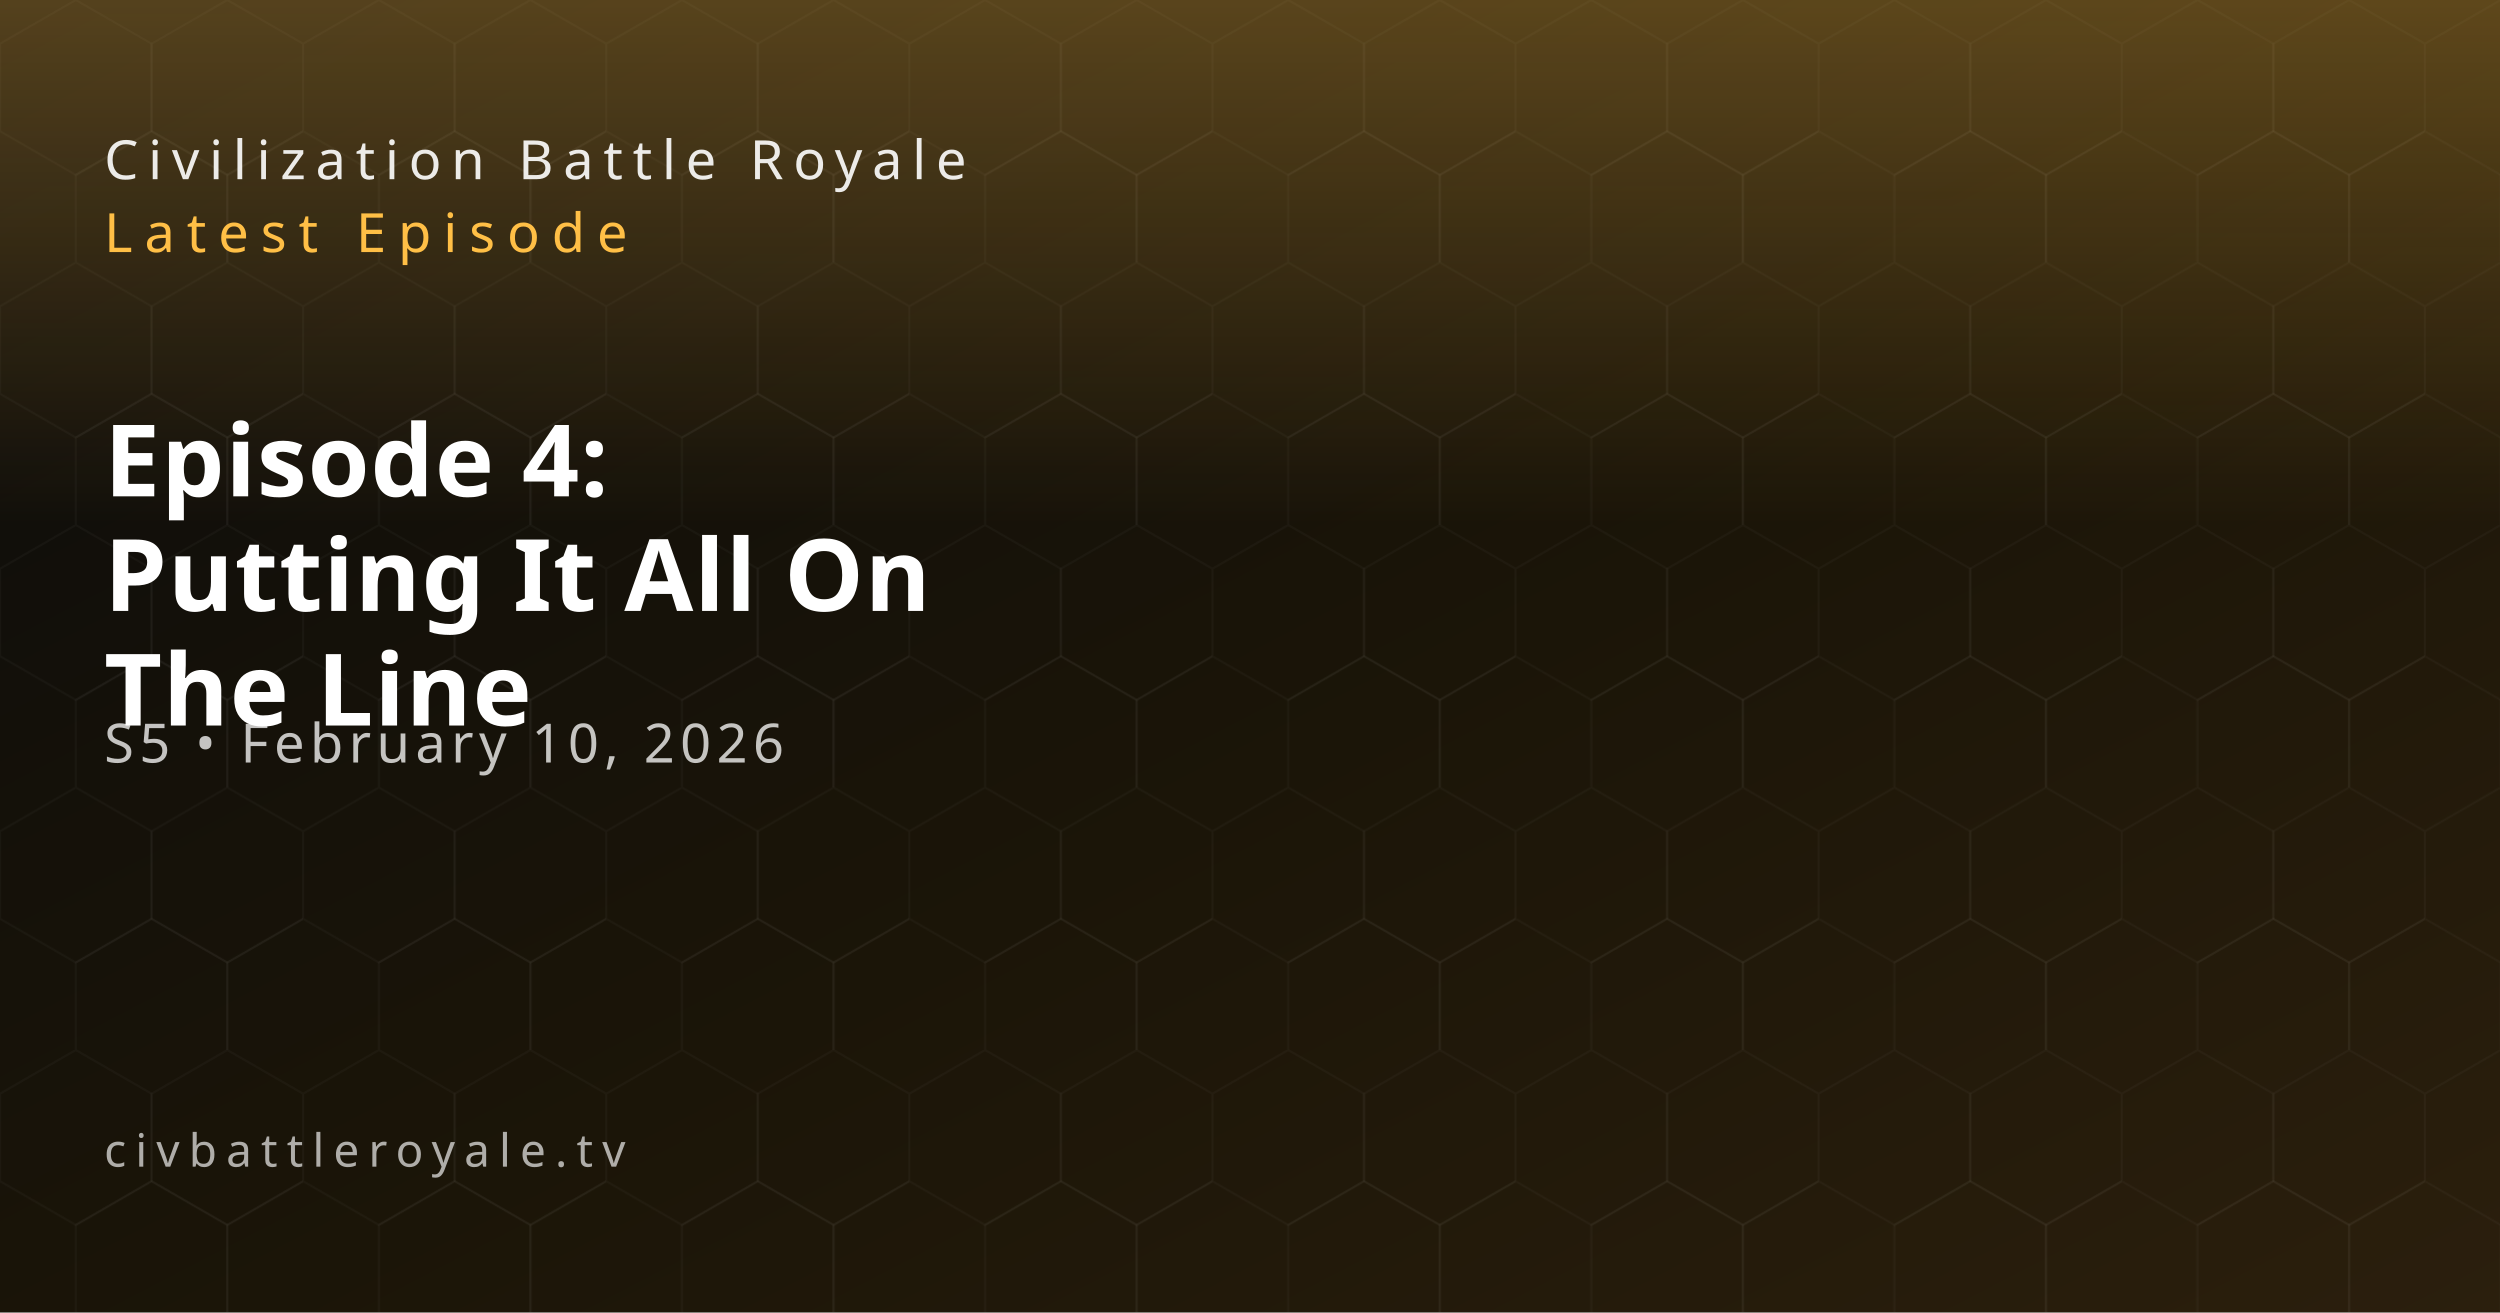
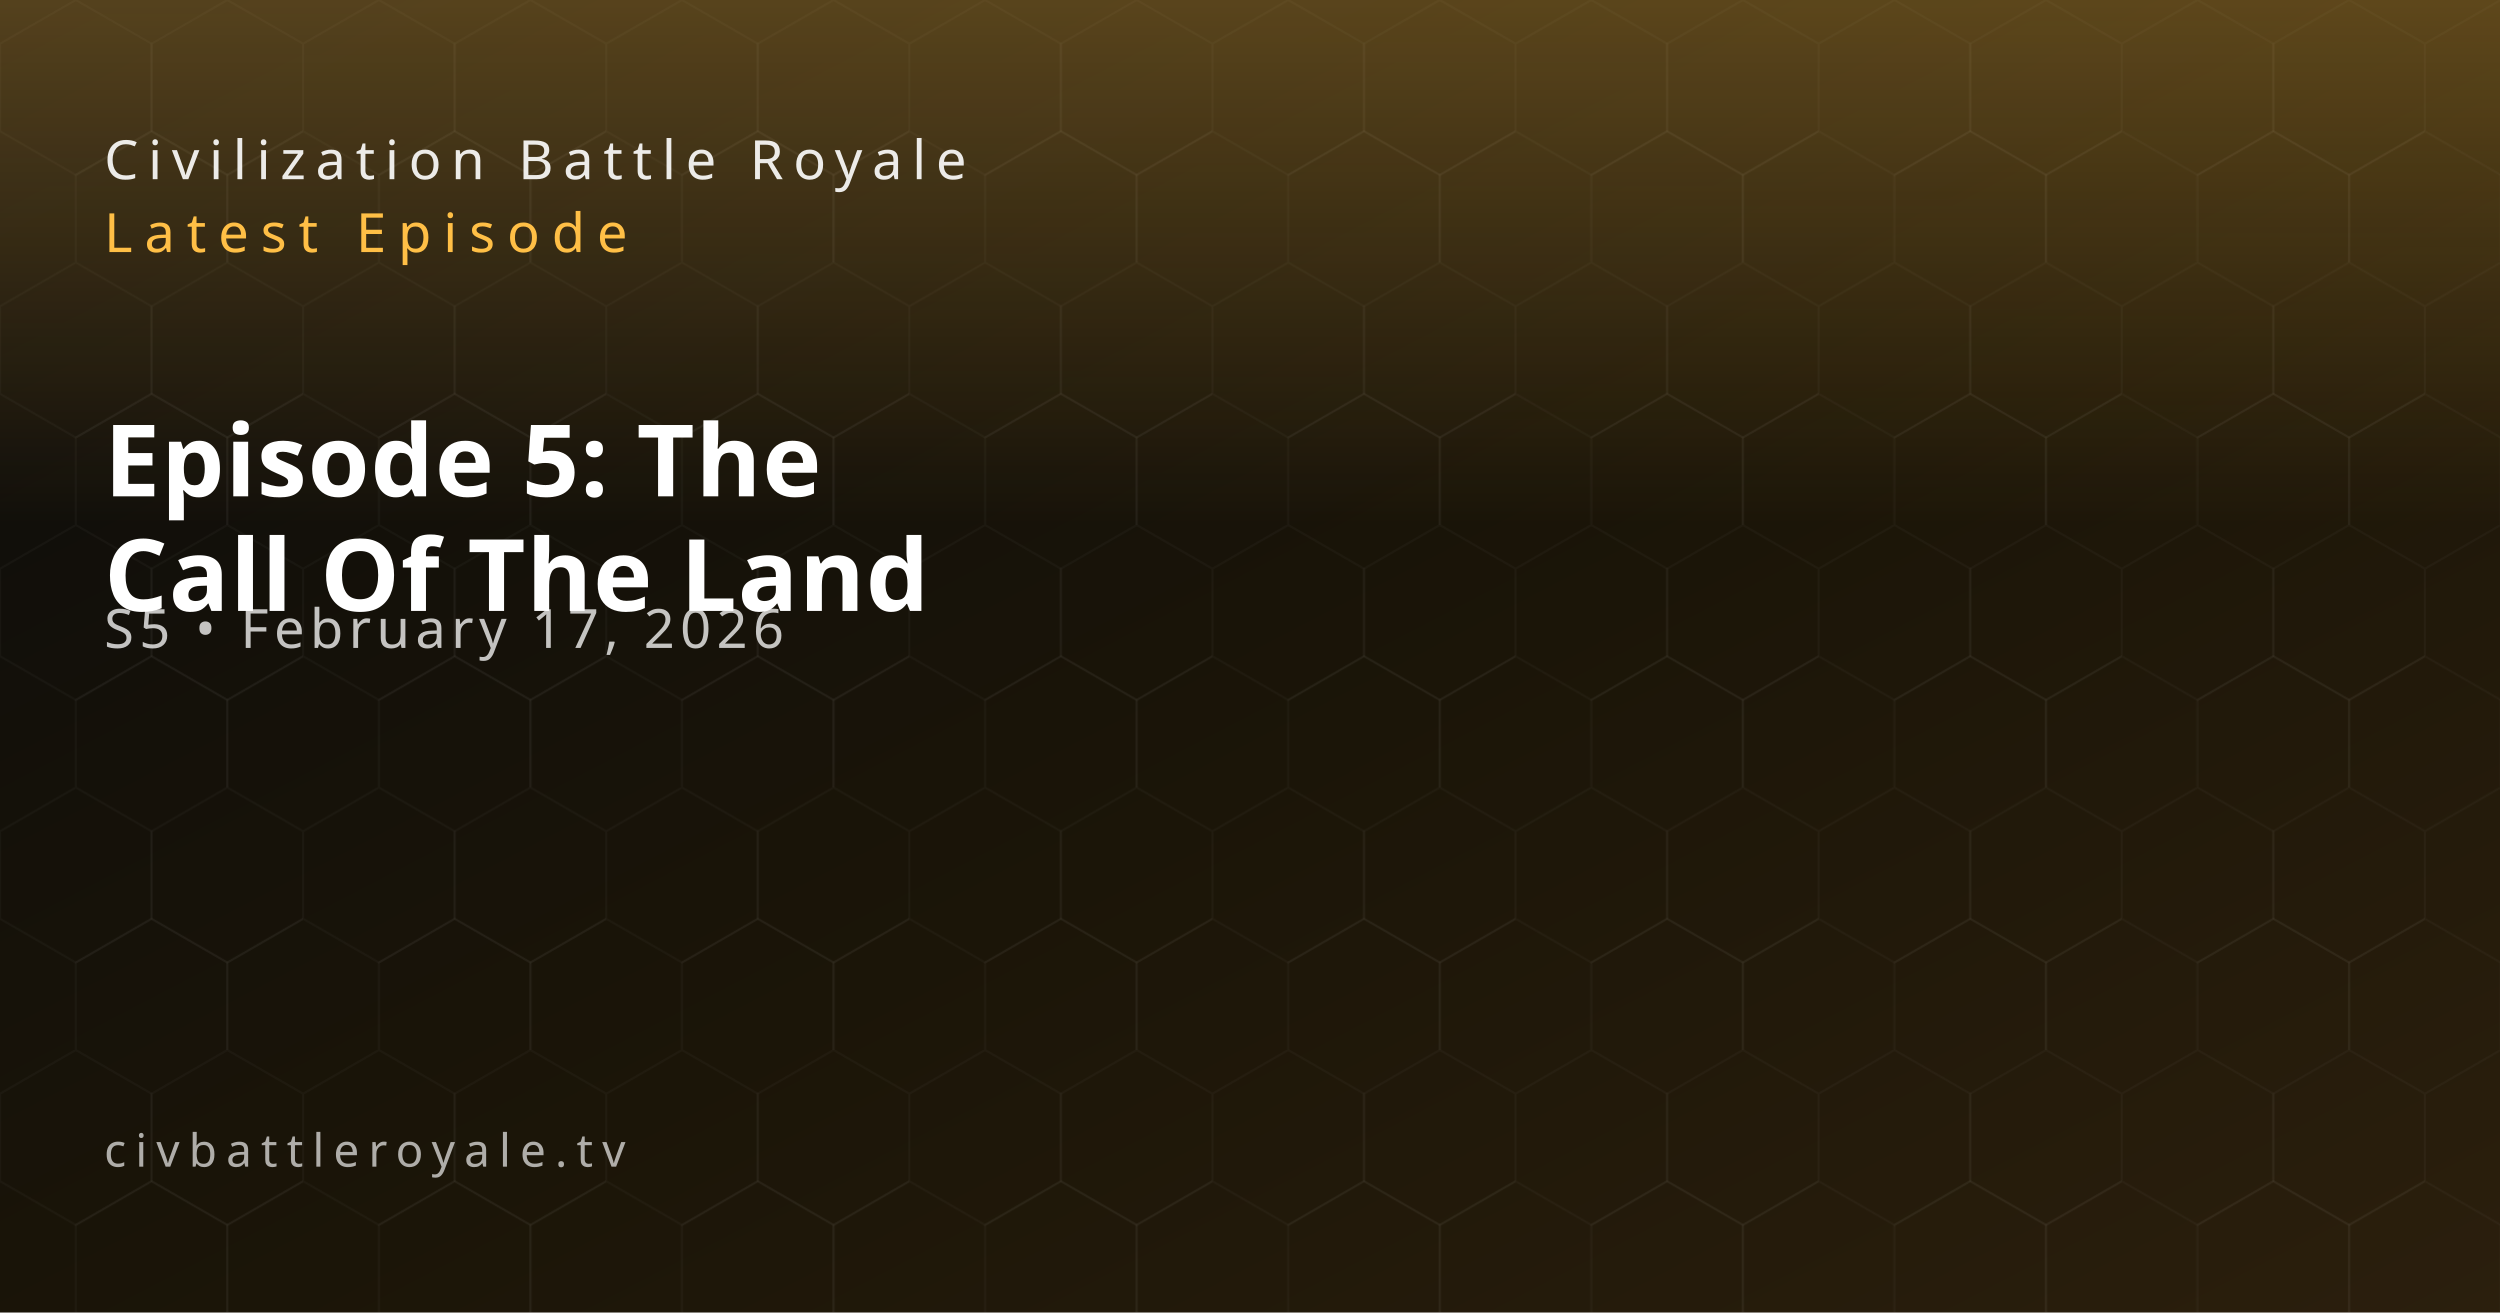
<svg xmlns="http://www.w3.org/2000/svg" width="1200" height="630" viewBox="0 0 1200 630" role="img" aria-label="Civilization Battle Royale — Latest Episode">
  <defs>
    <linearGradient id="bg" x1="0" y1="0" x2="1" y2="1">
      <stop offset="0%" stop-color="#0b0b0b" />
      <stop offset="55%" stop-color="#1b1508" />
      <stop offset="100%" stop-color="#2b1f0d" />
    </linearGradient>
    <linearGradient id="glow" x1="0" y1="0" x2="0" y2="1">
      <stop offset="0%" stop-color="rgba(255,191,70,0.3)" />
      <stop offset="80%" stop-color="rgba(255,191,70,0)" />
    </linearGradient>
    <linearGradient id="imageOverlay" x1="0" y1="0" x2="1" y2="1">
      <stop offset="0%" stop-color="rgba(0,0,0,0.25)" />
      <stop offset="100%" stop-color="rgba(0,0,0,0.55)" />
    </linearGradient>
    <filter id="shadow" x="-20%" y="-20%" width="140%" height="140%">
      <feDropShadow dx="0" dy="12" stdDeviation="18" flood-color="rgba(0,0,0,0.55)" />
    </filter>
    <clipPath id="imageClip">
      <rect x="510" y="55" width="640" height="520" rx="28" ry="28" />
    </clipPath>
    <pattern id="grid" width="145.492" height="126.000" patternUnits="userSpaceOnUse">
      <path d="M36.373 0.000 L72.746 21.000 L72.746 63.000 L36.373 84.000 L0.000 63.000 L0.000 21.000 Z" fill="none" stroke="rgba(255,255,255,0.05)" stroke-width="1" />
      <path d="M109.119 0.000 L145.492 21.000 L145.492 63.000 L109.119 84.000 L72.746 63.000 L72.746 21.000 Z" fill="none" stroke="rgba(255,255,255,0.05)" stroke-width="1" />
      <path d="M72.746 63.000 L109.119 84.000 L109.119 126.000 L72.746 147.000 L36.373 126.000 L36.373 84.000 Z" fill="none" stroke="rgba(255,255,255,0.05)" stroke-width="1" />
      <path d="M145.492 63.000 L181.865 84.000 L181.865 126.000 L145.492 147.000 L109.119 126.000 L109.119 84.000 Z" fill="none" stroke="rgba(255,255,255,0.05)" stroke-width="1" />
    </pattern>
  </defs>
  <style>
    
    .title {
      font-family: "Teko","Teko","Impact",sans-serif;
      font-size: 48px;
      font-weight: 600;
      letter-spacing: 0.01em;
      line-height: 1.2;
      fill: #ffffff;
    }
    .kicker {
      font-family: "Teko","Teko","Impact",sans-serif;
      font-size: 26px;
      text-transform: uppercase;
      letter-spacing: 0.22em;
      fill: #ffbf46;
    }
    .meta {
      font-family: "Teko","Teko","Impact",sans-serif;
      font-size: 26px;
      fill: rgba(255,255,255,0.75);
      letter-spacing: 0.1em;
      text-transform: uppercase;
    }
    .site {
      font-family: "Teko","Teko","Impact",sans-serif;
      font-size: 22px;
      fill: rgba(255,255,255,0.65);
      letter-spacing: 0.2em;
      text-transform: uppercase;
    }
    .brand {
      font-family: "Teko","Teko","Impact",sans-serif;
      font-size: 26px;
      letter-spacing: 0.18em;
      fill: rgba(255,255,255,0.9);
      text-transform: uppercase;
    }
  </style>
  <rect width="100%" height="100%" fill="url(#bg)" />
  <rect width="100%" height="100%" fill="url(#grid)" opacity="0.6" />
  <rect x="0" y="0" width="100%" height="315" fill="url(#glow)" />
  <text class="brand" x="50" y="86">Civilization Battle Royale</text>
  <text class="kicker" x="50" y="121">Latest Episode</text>
  <text class="title" x="50" y="201" dominant-baseline="hanging">
-     <tspan x="50" dy="0">Episode 4:</tspan>
-     <tspan x="50" dy="55">Putting It All On</tspan>
-     <tspan x="50" dy="55">The Line</tspan>
+     <tspan x="50" dy="0">Episode 5: The</tspan>
+     <tspan x="50" dy="55">Call Of The Land</tspan>
  </text>
-   <text class="meta" x="50" y="366">S5 • February 10, 2026</text>
+   <text class="meta" x="50" y="311">S5 • February 17, 2026</text>
  <text class="site" x="50" y="560">civbattleroyale.tv</text>
</svg>
